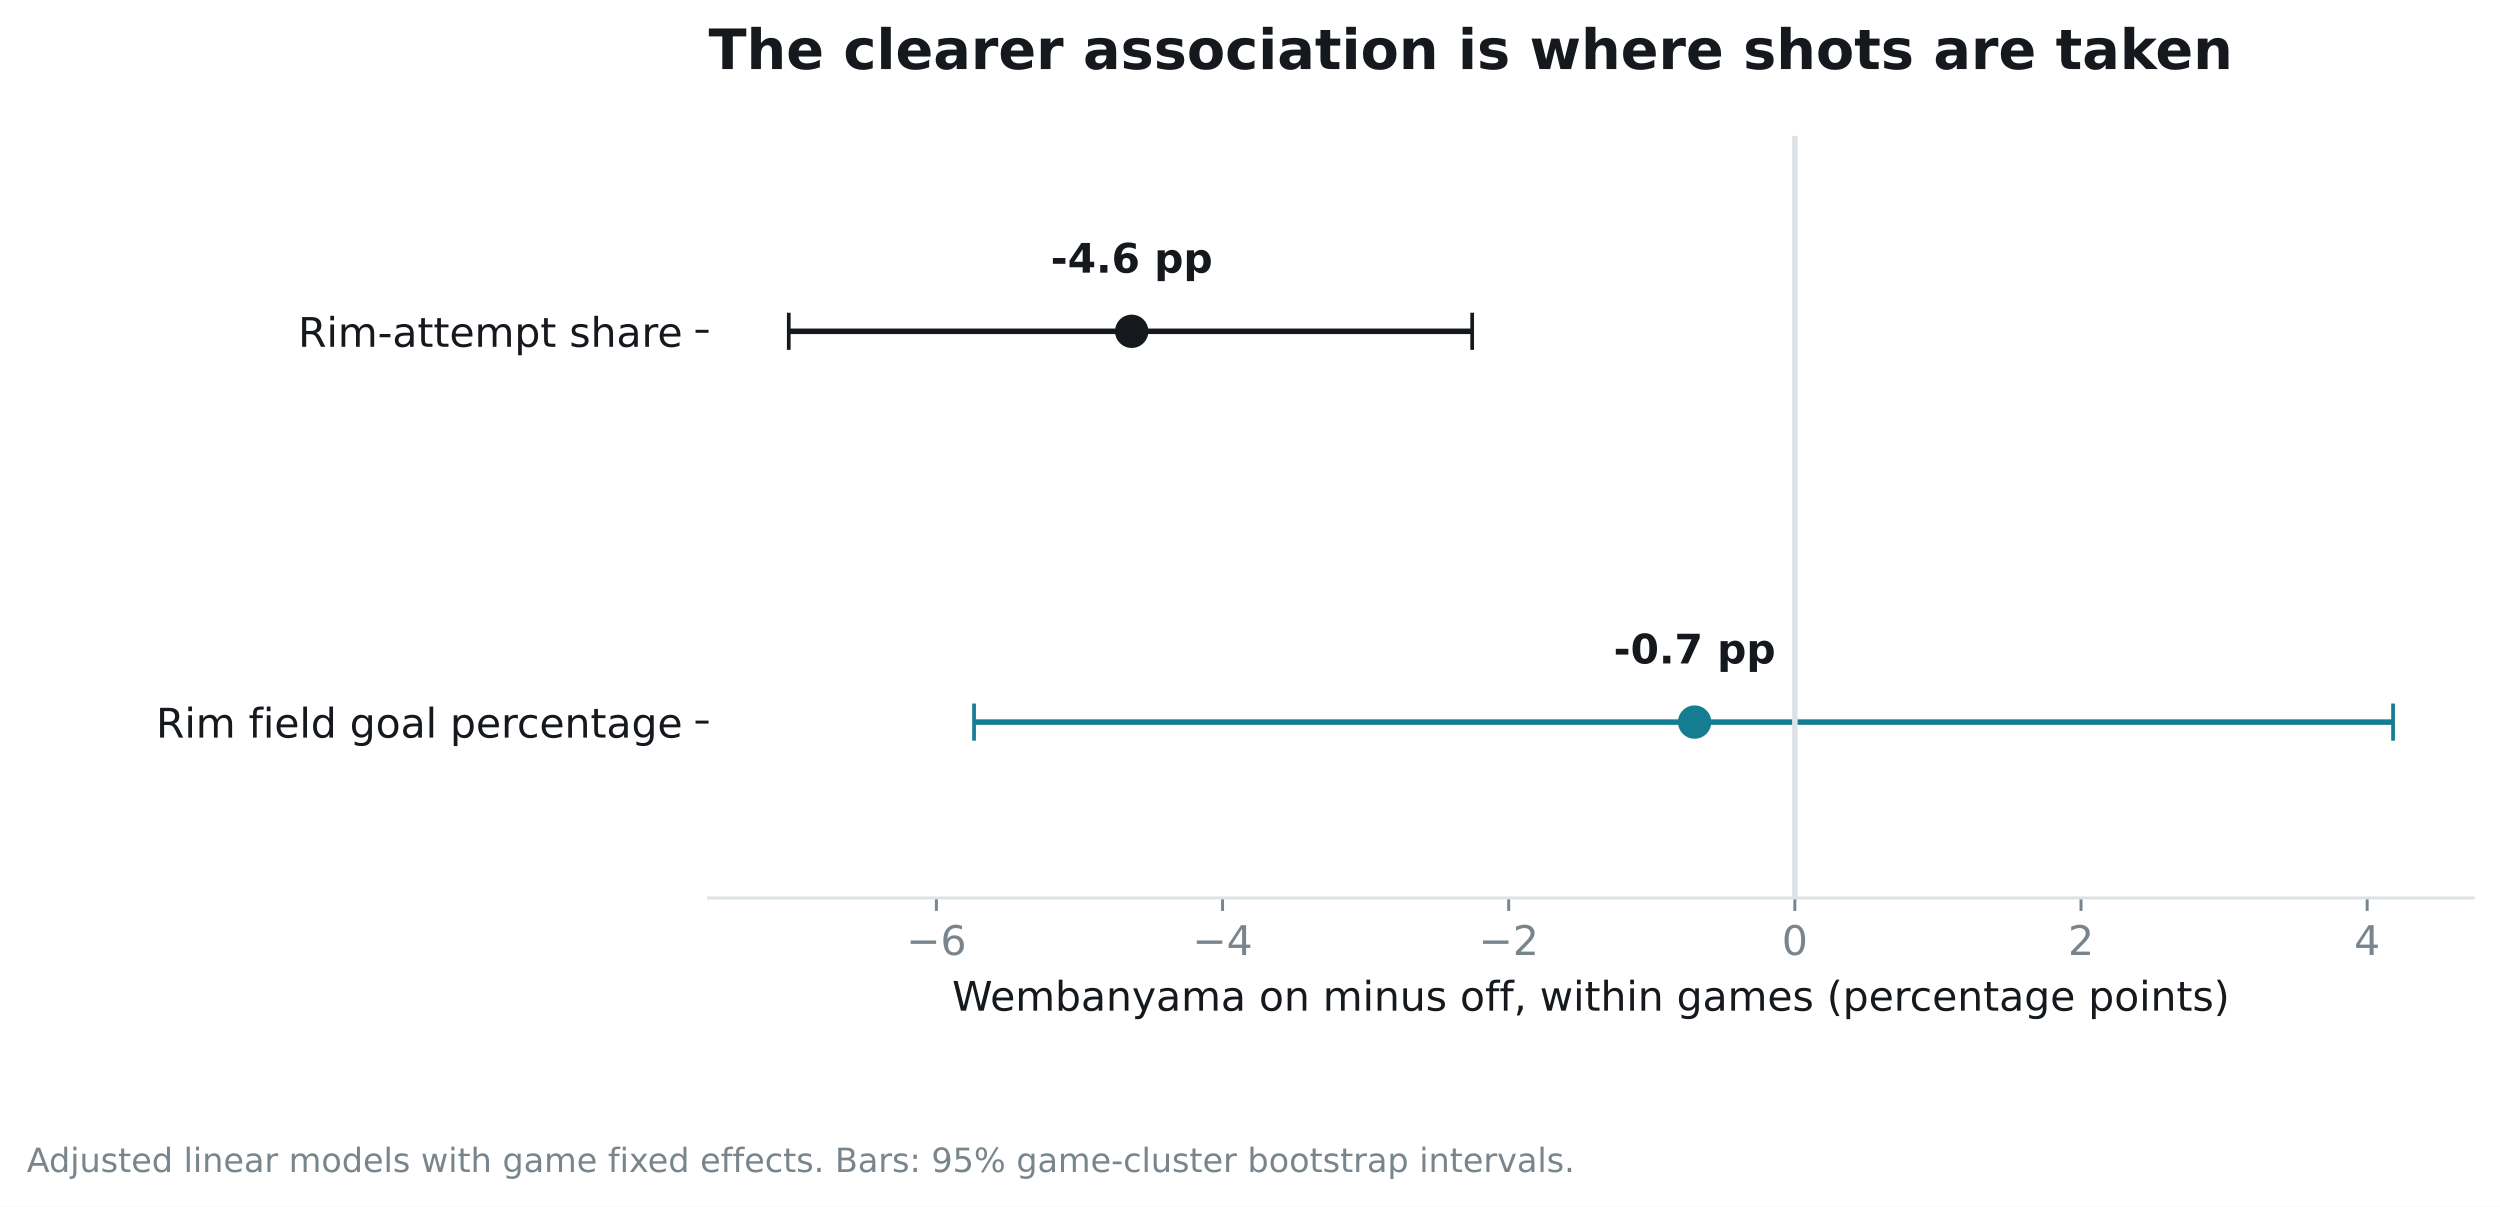
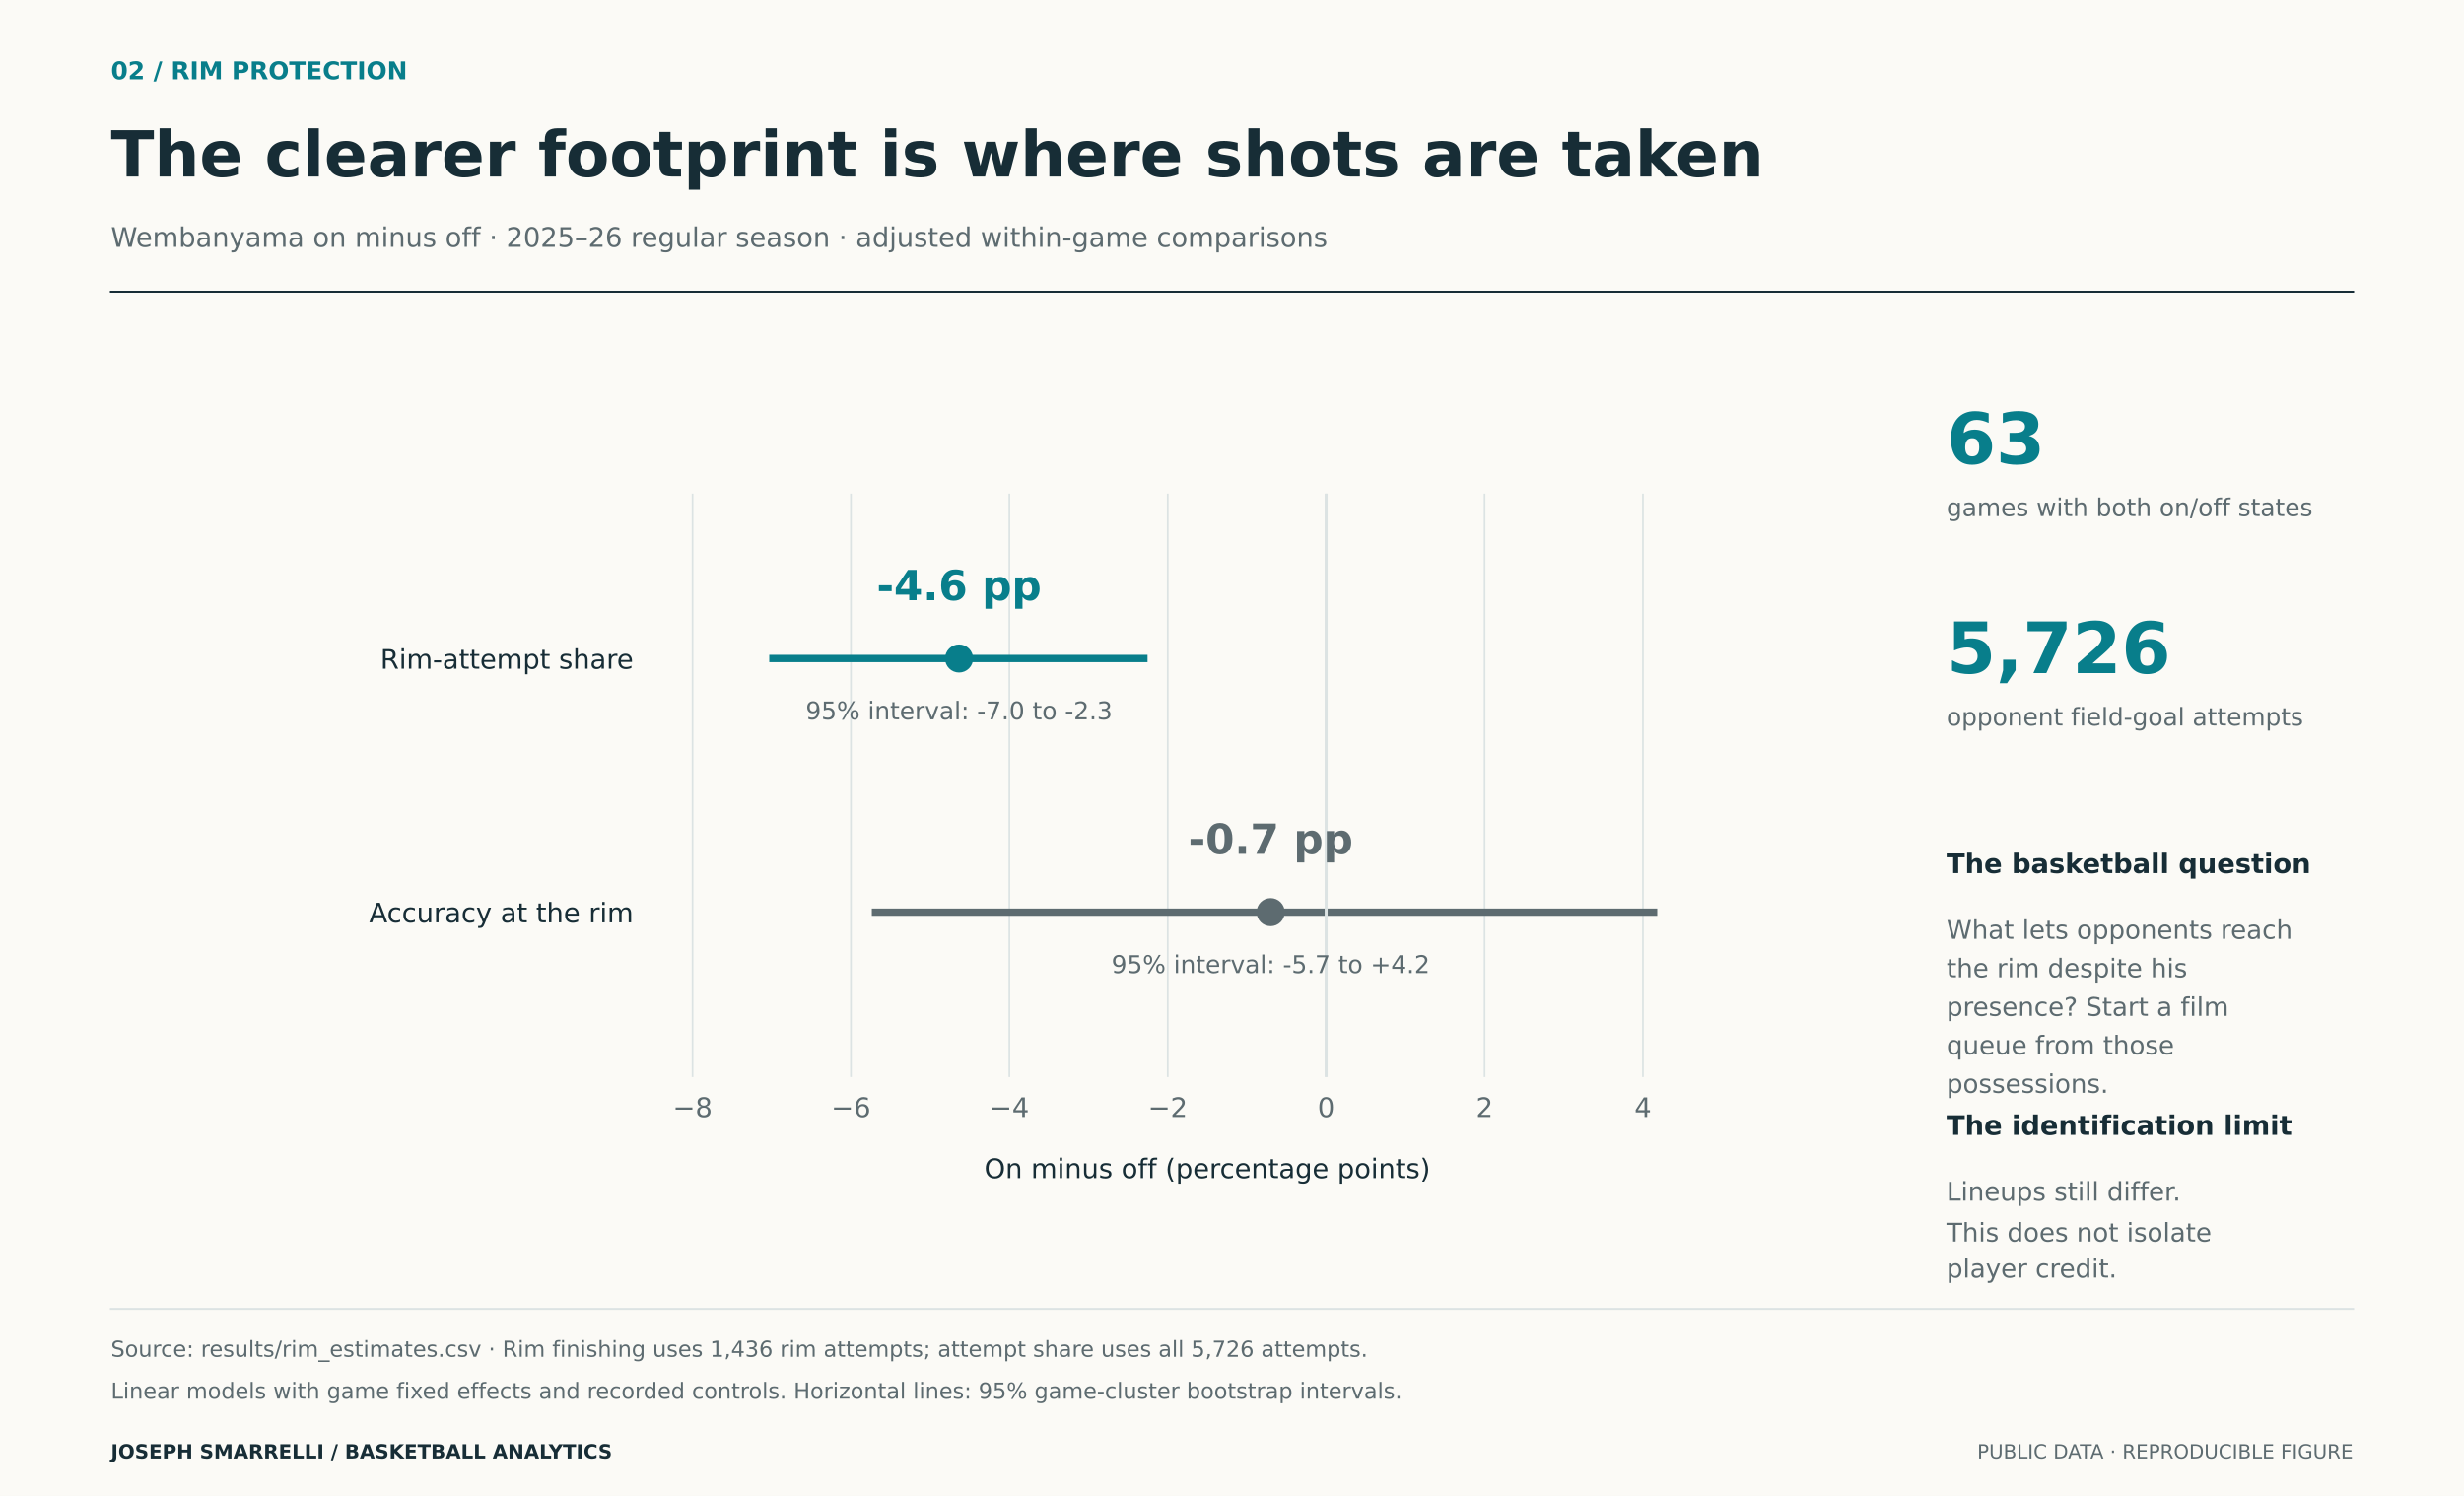
- <svg xmlns="http://www.w3.org/2000/svg" xmlns:xlink="http://www.w3.org/1999/xlink" width="673.2pt" height="324.96pt" viewBox="0 0 673.2 324.96" version="1.1">
+ <svg xmlns="http://www.w3.org/2000/svg" xmlns:xlink="http://www.w3.org/1999/xlink" width="1008pt" height="612pt" viewBox="0 0 1008 612" version="1.1">
  <defs>
    <style type="text/css">*{stroke-linejoin: round; stroke-linecap: butt}</style>
  </defs>
  <g id="figure_1">
    <g id="patch_1">
-       <path d="M -0 324.96  L 673.2 324.96  L 673.2 0  L -0 0  z " style="fill: #ffffff" />
+       <path d="M 0 612 L 1008 612 L 1008 0 L 0 0 z " style="fill: #fbfaf6" />
    </g>
    <g id="axes_1">
      <g id="patch_2">
-         <path d="M 190.8 241.798  L 666 241.798  L 666 36.598  L 190.8 36.598  z " style="fill: #ffffff" />
+         <path d="M 267.12 440.64 L 720.72 440.64 L 720.72 201.96 L 267.12 201.96 z " style="fill: #fbfaf6" />
      </g>
      <g id="matplotlib.axis_1">
        <g id="xtick_1">
          <g id="line2d_1">
-             <defs>
-               <path id="m8a27f16b62" d="M 0 0  L 0 3.5  " style="stroke: #79858c; stroke-width: 0.8" />
-             </defs>
-             <g>
-               <use xlink:href="#m8a27f16b62" x="252.151" y="241.798" style="fill: #79858c; stroke: #79858c; stroke-width: 0.8" />
-             </g>
+             <path d="M 283.32 440.64 L 283.32 201.96 " clip-path="url(#p29ac117c67)" style="fill: none; stroke: #dce3e3; stroke-width: 0.7; stroke-linecap: square" />
          </g>
+           <g id="line2d_2" />
          <g id="text_1">
-             <text style="font-size: 11px; font-family: 'DejaVu Sans'; text-anchor: middle; fill: #79858c" x="252.151" y="257.155" transform="rotate(-0 252.1507 257.1551)">−6</text>
+             <text style="font-size: 11px; font-family: 'DejaVu Sans'; text-anchor: middle; fill: #5d6b70" x="283.32" y="456.997" transform="rotate(-0 283.32 456.9974)">−8</text>
          </g>
        </g>
        <g id="xtick_2">
-           <g id="line2d_2">
-             <g>
-               <use xlink:href="#m8a27f16b62" x="329.207" y="241.798" style="fill: #79858c; stroke: #79858c; stroke-width: 0.8" />
-             </g>
+           <g id="line2d_3">
+             <path d="M 348.12 440.64 L 348.12 201.96 " clip-path="url(#p29ac117c67)" style="fill: none; stroke: #dce3e3; stroke-width: 0.7; stroke-linecap: square" />
          </g>
+           <g id="line2d_4" />
          <g id="text_2">
-             <text style="font-size: 11px; font-family: 'DejaVu Sans'; text-anchor: middle; fill: #79858c" x="329.207" y="257.155" transform="rotate(-0 329.2066 257.1551)">−4</text>
+             <text style="font-size: 11px; font-family: 'DejaVu Sans'; text-anchor: middle; fill: #5d6b70" x="348.12" y="456.997" transform="rotate(-0 348.12 456.9974)">−6</text>
          </g>
        </g>
        <g id="xtick_3">
-           <g id="line2d_3">
-             <g>
-               <use xlink:href="#m8a27f16b62" x="406.263" y="241.798" style="fill: #79858c; stroke: #79858c; stroke-width: 0.8" />
-             </g>
+           <g id="line2d_5">
+             <path d="M 412.92 440.64 L 412.92 201.96 " clip-path="url(#p29ac117c67)" style="fill: none; stroke: #dce3e3; stroke-width: 0.7; stroke-linecap: square" />
          </g>
+           <g id="line2d_6" />
          <g id="text_3">
-             <text style="font-size: 11px; font-family: 'DejaVu Sans'; text-anchor: middle; fill: #79858c" x="406.263" y="257.155" transform="rotate(-0 406.2626 257.1551)">−2</text>
+             <text style="font-size: 11px; font-family: 'DejaVu Sans'; text-anchor: middle; fill: #5d6b70" x="412.92" y="456.997" transform="rotate(-0 412.92 456.9974)">−4</text>
          </g>
        </g>
        <g id="xtick_4">
-           <g id="line2d_4">
-             <g>
-               <use xlink:href="#m8a27f16b62" x="483.319" y="241.798" style="fill: #79858c; stroke: #79858c; stroke-width: 0.8" />
-             </g>
+           <g id="line2d_7">
+             <path d="M 477.72 440.64 L 477.72 201.96 " clip-path="url(#p29ac117c67)" style="fill: none; stroke: #dce3e3; stroke-width: 0.7; stroke-linecap: square" />
          </g>
+           <g id="line2d_8" />
          <g id="text_4">
-             <text style="font-size: 11px; font-family: 'DejaVu Sans'; text-anchor: middle; fill: #79858c" x="483.319" y="257.155" transform="rotate(-0 483.3186 257.1551)">0</text>
+             <text style="font-size: 11px; font-family: 'DejaVu Sans'; text-anchor: middle; fill: #5d6b70" x="477.72" y="456.997" transform="rotate(-0 477.72 456.9974)">−2</text>
          </g>
        </g>
        <g id="xtick_5">
-           <g id="line2d_5">
-             <g>
-               <use xlink:href="#m8a27f16b62" x="560.375" y="241.798" style="fill: #79858c; stroke: #79858c; stroke-width: 0.8" />
-             </g>
+           <g id="line2d_9">
+             <path d="M 542.52 440.64 L 542.52 201.96 " clip-path="url(#p29ac117c67)" style="fill: none; stroke: #dce3e3; stroke-width: 0.7; stroke-linecap: square" />
          </g>
+           <g id="line2d_10" />
          <g id="text_5">
-             <text style="font-size: 11px; font-family: 'DejaVu Sans'; text-anchor: middle; fill: #79858c" x="560.375" y="257.155" transform="rotate(-0 560.3745 257.1551)">2</text>
+             <text style="font-size: 11px; font-family: 'DejaVu Sans'; text-anchor: middle; fill: #5d6b70" x="542.52" y="456.997" transform="rotate(-0 542.52 456.9974)">0</text>
          </g>
        </g>
        <g id="xtick_6">
-           <g id="line2d_6">
-             <g>
-               <use xlink:href="#m8a27f16b62" x="637.43" y="241.798" style="fill: #79858c; stroke: #79858c; stroke-width: 0.8" />
-             </g>
+           <g id="line2d_11">
+             <path d="M 607.32 440.64 L 607.32 201.96 " clip-path="url(#p29ac117c67)" style="fill: none; stroke: #dce3e3; stroke-width: 0.7; stroke-linecap: square" />
          </g>
+           <g id="line2d_12" />
          <g id="text_6">
-             <text style="font-size: 11px; font-family: 'DejaVu Sans'; text-anchor: middle; fill: #79858c" x="637.43" y="257.155" transform="rotate(-0 637.4305 257.1551)">4</text>
+             <text style="font-size: 11px; font-family: 'DejaVu Sans'; text-anchor: middle; fill: #5d6b70" x="607.32" y="456.997" transform="rotate(-0 607.32 456.9974)">2</text>
          </g>
        </g>
-         <g id="text_7">
-           <text style="font-size: 11px; font-family: 'DejaVu Sans'; text-anchor: middle; fill: #15191d" x="428.4" y="272.156" transform="rotate(-0 428.4 272.1559)">Wembanyama on minus off, within games (percentage points)</text>
+         <g id="xtick_7">
+           <g id="line2d_13">
+             <path d="M 672.12 440.64 L 672.12 201.96 " clip-path="url(#p29ac117c67)" style="fill: none; stroke: #dce3e3; stroke-width: 0.7; stroke-linecap: square" />
+           </g>
+           <g id="line2d_14" />
+           <g id="text_7">
+             <text style="font-size: 11px; font-family: 'DejaVu Sans'; text-anchor: middle; fill: #5d6b70" x="672.12" y="456.997" transform="rotate(-0 672.12 456.9974)">4</text>
+           </g>
+         </g>
+         <g id="text_8">
+           <text style="font-size: 11px; font-family: 'DejaVu Sans'; text-anchor: middle; fill: #172d36" x="493.92" y="481.998" transform="rotate(-0 493.92 481.9983)">On minus off (percentage points)</text>
        </g>
      </g>
      <g id="matplotlib.axis_2">
        <g id="ytick_1">
-           <g id="line2d_7">
-             <defs>
-               <path id="mdb4ec165cb" d="M 0 0  L -3.5 0  " style="stroke: #15191d; stroke-width: 0.8" />
-             </defs>
-             <g>
-               <use xlink:href="#mdb4ec165cb" x="190.8" y="89.213" style="fill: #15191d; stroke: #15191d; stroke-width: 0.8" />
-             </g>
-           </g>
-           <g id="text_8">
-             <text style="font-size: 11px; font-family: 'DejaVu Sans'; text-anchor: end; fill: #15191d" x="183.8" y="93.392" transform="rotate(-0 183.8 93.39218)">Rim-attempt share</text>
+           <g id="line2d_15" />
+           <g id="text_9">
+             <text style="font-size: 11px; font-family: 'DejaVu Sans'; text-anchor: end; fill: #172d36" x="259.12" y="273.592" transform="rotate(-0 259.12 273.5922)">Rim-attempt share</text>
          </g>
        </g>
        <g id="ytick_2">
-           <g id="line2d_8">
-             <g>
-               <use xlink:href="#mdb4ec165cb" x="190.8" y="194.444" style="fill: #15191d; stroke: #15191d; stroke-width: 0.8" />
-             </g>
-           </g>
-           <g id="text_9">
-             <text style="font-size: 11px; font-family: 'DejaVu Sans'; text-anchor: end; fill: #15191d" x="183.8" y="198.623" transform="rotate(-0 183.8 198.623)">Rim field goal percentage</text>
+           <g id="line2d_16" />
+           <g id="text_10">
+             <text style="font-size: 11px; font-family: 'DejaVu Sans'; text-anchor: end; fill: #172d36" x="259.12" y="377.366" transform="rotate(-0 259.12 377.3661)">Accuracy at the rim</text>
          </g>
        </g>
      </g>
      <g id="LineCollection_1">
-         <path d="M 212.4 89.213  L 396.426 89.213  " clip-path="url(#p99a8fa2acd)" style="fill: none; stroke: #15191d; stroke-width: 1.5" />
+         <path d="M 314.692 269.413 L 469.448 269.413 " clip-path="url(#p29ac117c67)" style="fill: none; stroke: #087e8b; stroke-width: 3" />
      </g>
-       <g id="line2d_9">
+       <g id="LineCollection_2">
+         <path d="M 356.648 373.187 L 677.981 373.187 " clip-path="url(#p29ac117c67)" style="fill: none; stroke: #5d6b70; stroke-width: 3" />
+       </g>
+       <g id="line2d_17">
+         <path d="M 542.52 440.64 L 542.52 201.96 " clip-path="url(#p29ac117c67)" style="fill: none; stroke: #dce3e3; stroke-width: 1.2; stroke-linecap: square" />
+       </g>
+       <g id="PathCollection_1">
        <defs>
-           <path id="m00339bd8e1" d="M 0 5  L 0 -5  " style="stroke: #15191d" />
+           <path id="md476bb4f15" d="M 0 5.244 C 1.391 5.244 2.725 4.691 3.708 3.708 C 4.691 2.725 5.244 1.391 5.244 0 C 5.244 -1.391 4.691 -2.725 3.708 -3.708 C 2.725 -4.691 1.391 -5.244 0 -5.244 C -1.391 -5.244 -2.725 -4.691 -3.708 -3.708 C -4.691 -2.725 -5.244 -1.391 -5.244 0 C -5.244 1.391 -4.691 2.725 -3.708 3.708 C -2.725 4.691 -1.391 5.244 0 5.244 z " style="stroke: #087e8b" />
        </defs>
-         <g clip-path="url(#p99a8fa2acd)">
-           <use xlink:href="#m00339bd8e1" x="212.4" y="89.213" style="fill: #15191d; stroke: #15191d" />
+         <g clip-path="url(#p29ac117c67)">
+           <use xlink:href="#md476bb4f15" x="392.347" y="269.413" style="fill: #087e8b; stroke: #087e8b" />
        </g>
      </g>
-       <g id="line2d_10">
-         <g clip-path="url(#p99a8fa2acd)">
-           <use xlink:href="#m00339bd8e1" x="396.426" y="89.213" style="fill: #15191d; stroke: #15191d" />
+       <g id="text_11">
+         <text style="font-weight: 700; font-size: 17px; font-family: 'DejaVu Sans'; text-anchor: middle; fill: #087e8b" x="392.347" y="245.545" transform="rotate(-0 392.3472 245.545)">-4.6 pp</text>
+       </g>
+       <g id="text_12">
+         <text style="font-size: 10px; font-family: 'DejaVu Sans'; text-anchor: middle; fill: #5d6b70" x="392.347" y="294.319" transform="rotate(-0 392.3472 294.3188)">95% interval: -7.0 to -2.3</text>
+       </g>
+       <g id="PathCollection_2">
+         <defs>
+           <path id="m3770fefa31" d="M 0 5.244 C 1.391 5.244 2.725 4.691 3.708 3.708 C 4.691 2.725 5.244 1.391 5.244 0 C 5.244 -1.391 4.691 -2.725 3.708 -3.708 C 2.725 -4.691 1.391 -5.244 0 -5.244 C -1.391 -5.244 -2.725 -4.691 -3.708 -3.708 C -4.691 -2.725 -5.244 -1.391 -5.244 0 C -5.244 1.391 -4.691 2.725 -3.708 3.708 C -2.725 4.691 -1.391 5.244 0 5.244 z " style="stroke: #5d6b70" />
+         </defs>
+         <g clip-path="url(#p29ac117c67)">
+           <use xlink:href="#m3770fefa31" x="519.821" y="373.187" style="fill: #5d6b70; stroke: #5d6b70" />
        </g>
      </g>
-       <g id="LineCollection_2">
-         <path d="M 262.292 194.444  L 644.4 194.444  " clip-path="url(#p99a8fa2acd)" style="fill: none; stroke: #147d92; stroke-width: 1.5" />
+       <g id="text_13">
+         <text style="font-weight: 700; font-size: 17px; font-family: 'DejaVu Sans'; text-anchor: middle; fill: #5d6b70" x="519.821" y="349.319" transform="rotate(-0 519.8207 349.319)">-0.7 pp</text>
      </g>
-       <g id="line2d_11">
-         <defs>
-           <path id="mce57d2f234" d="M 0 5  L 0 -5  " style="stroke: #147d92" />
-         </defs>
-         <g clip-path="url(#p99a8fa2acd)">
-           <use xlink:href="#mce57d2f234" x="262.292" y="194.444" style="fill: #147d92; stroke: #147d92" />
-         </g>
-       </g>
-       <g id="line2d_12">
-         <g clip-path="url(#p99a8fa2acd)">
-           <use xlink:href="#mce57d2f234" x="644.4" y="194.444" style="fill: #147d92; stroke: #147d92" />
-         </g>
-       </g>
-       <g id="line2d_13">
-         <path d="M 483.319 241.798  L 483.319 36.598  " clip-path="url(#p99a8fa2acd)" style="fill: none; stroke: #dce3e6; stroke-width: 1.5; stroke-linecap: square" />
-       </g>
-       <g id="line2d_14">
-         <defs>
-           <path id="mf3e9792392" d="M 0 4  C 1.061 4 2.078 3.579 2.828 2.828  C 3.579 2.078 4 1.061 4 0  C 4 -1.061 3.579 -2.078 2.828 -2.828  C 2.078 -3.579 1.061 -4 0 -4  C -1.061 -4 -2.078 -3.579 -2.828 -2.828  C -3.579 -2.078 -4 -1.061 -4 0  C -4 1.061 -3.579 2.078 -2.828 2.828  C -2.078 3.579 -1.061 4 0 4  z " style="stroke: #15191d" />
-         </defs>
-         <g clip-path="url(#p99a8fa2acd)">
-           <use xlink:href="#mf3e9792392" x="304.743" y="89.213" style="fill: #15191d; stroke: #15191d" />
-         </g>
-       </g>
-       <g id="line2d_15">
-         <defs>
-           <path id="m3807dd8c2b" d="M 0 4  C 1.061 4 2.078 3.579 2.828 2.828  C 3.579 2.078 4 1.061 4 0  C 4 -1.061 3.579 -2.078 2.828 -2.828  C 2.078 -3.579 1.061 -4 0 -4  C -1.061 -4 -2.078 -3.579 -2.828 -2.828  C -3.579 -2.078 -4 -1.061 -4 0  C -4 1.061 -3.579 2.078 -2.828 2.828  C -2.078 3.579 -1.061 4 0 4  z " style="stroke: #147d92" />
-         </defs>
-         <g clip-path="url(#p99a8fa2acd)">
-           <use xlink:href="#m3807dd8c2b" x="456.326" y="194.444" style="fill: #147d92; stroke: #147d92" />
-         </g>
-       </g>
-       <g id="patch_3">
-         <path d="M 190.8 241.798  L 666 241.798  " style="fill: none; stroke: #dce3e6; stroke-width: 0.8; stroke-linejoin: miter; stroke-linecap: square" />
-       </g>
-       <g id="text_10">
-         <text style="font-weight: 700; font-size: 11px; font-family: 'DejaVu Sans'; text-anchor: middle; fill: #15191d" x="304.743" y="73.428" transform="rotate(-0 304.7428 73.42843)">-4.6 pp</text>
-       </g>
-       <g id="text_11">
-         <text style="font-weight: 700; font-size: 11px; font-family: 'DejaVu Sans'; text-anchor: middle; fill: #15191d" x="456.326" y="178.659" transform="rotate(-0 456.3261 178.6592)">-0.7 pp</text>
-       </g>
-       <g id="text_12">
-         <text style="font-weight: 700; font-size: 15px; font-family: 'DejaVu Sans'; text-anchor: start; fill: #15191d" x="190.8" y="18.598" transform="rotate(-0 190.8 18.59766)">The clearer association is where shots are taken</text>
+       <g id="text_14">
+         <text style="font-size: 10px; font-family: 'DejaVu Sans'; text-anchor: middle; fill: #5d6b70" x="519.821" y="398.093" transform="rotate(-0 519.8207 398.0927)">95% interval: -5.7 to +4.2</text>
      </g>
    </g>
-     <g id="text_13">
-       <text style="font-size: 9px; font-family: 'DejaVu Sans'; text-anchor: start; fill: #79858c" x="7.2" y="315.598" transform="rotate(-0 7.2 315.5977)">Adjusted linear models with game fixed effects. Bars: 95% game-cluster bootstrap intervals.</text>
+     <g id="line2d_18">
+       <path d="M 45.36 119.34 L 962.64 119.34 " style="fill: none; stroke: #172d36; stroke-width: 0.8; stroke-linecap: square" />
+     </g>
+     <g id="line2d_19">
+       <path d="M 45.36 535.5 L 962.64 535.5 " style="fill: none; stroke: #dce3e3; stroke-width: 0.8; stroke-linecap: square" />
+     </g>
+     <g id="text_15">
+       <text style="font-weight: 700; font-size: 10px; font-family: 'DejaVu Sans'; text-anchor: start; fill: #087e8b" x="45.36" y="32.436" transform="rotate(-0 45.36 32.436)">02 / RIM PROTECTION</text>
+     </g>
+     <g id="text_16">
+       <text style="font-weight: 700; font-size: 26px; font-family: 'DejaVu Sans'; text-anchor: start; fill: #172d36" x="45.36" y="72.216" transform="rotate(-0 45.36 72.216)">The clearer footprint is where shots are taken</text>
+     </g>
+     <g id="text_17">
+       <text style="font-size: 11px; font-family: 'DejaVu Sans'; text-anchor: start; fill: #5d6b70" x="45.36" y="100.98" transform="rotate(-0 45.36 100.98)">Wembanyama on minus off · 2025–26 regular season · adjusted within-game comparisons</text>
+     </g>
+     <g id="text_18">
+       <text style="font-weight: 700; font-size: 29px; font-family: 'DejaVu Sans'; text-anchor: start; fill: #087e8b" x="796.32" y="189.72" transform="rotate(-0 796.32 189.72)">63</text>
+     </g>
+     <g id="text_19">
+       <text style="font-size: 10px; font-family: 'DejaVu Sans'; text-anchor: start; fill: #5d6b70" x="796.32" y="211.14" transform="rotate(-0 796.32 211.14)">games with both on/off states</text>
+     </g>
+     <g id="text_20">
+       <text style="font-weight: 700; font-size: 29px; font-family: 'DejaVu Sans'; text-anchor: start; fill: #087e8b" x="796.32" y="275.4" transform="rotate(-0 796.32 275.4)">5,726</text>
+     </g>
+     <g id="text_21">
+       <text style="font-size: 10px; font-family: 'DejaVu Sans'; text-anchor: start; fill: #5d6b70" x="796.32" y="296.82" transform="rotate(-0 796.32 296.82)">opponent field-goal attempts</text>
+     </g>
+     <g id="text_22">
+       <text style="font-weight: 700; font-size: 11px; font-family: 'DejaVu Sans'; text-anchor: start; fill: #172d36" x="796.32" y="357.198" transform="rotate(-0 796.32 357.1983)">The basketball question</text>
+     </g>
+     <g id="text_23">
+       <text style="font-size: 10.5px; font-family: 'DejaVu Sans'; fill: #5d6b70" transform="translate(796.32 384.0923)">What lets opponents reach</text>
+       <text style="font-size: 10.5px; font-family: 'DejaVu Sans'; fill: #5d6b70" transform="translate(796.32 399.8423)">the rim despite his</text>
+       <text style="font-size: 10.5px; font-family: 'DejaVu Sans'; fill: #5d6b70" transform="translate(796.32 415.5923)">presence? Start a film</text>
+       <text style="font-size: 10.5px; font-family: 'DejaVu Sans'; fill: #5d6b70" transform="translate(796.32 431.3423)">queue from those</text>
+       <text style="font-size: 10.5px; font-family: 'DejaVu Sans'; fill: #5d6b70" transform="translate(796.32 447.0923)">possessions.</text>
+     </g>
+     <g id="text_24">
+       <text style="font-weight: 700; font-size: 11px; font-family: 'DejaVu Sans'; text-anchor: start; fill: #172d36" x="796.32" y="464.298" transform="rotate(-0 796.32 464.2983)">The identification limit</text>
+     </g>
+     <g id="text_25">
+       <text style="font-size: 10.5px; font-family: 'DejaVu Sans'; fill: #5d6b70" transform="translate(796.32 491.1923)">Lineups still differ.</text>
+       <text style="font-size: 10.5px; font-family: 'DejaVu Sans'; fill: #5d6b70" transform="translate(796.32 507.9595)">This does not isolate</text>
+       <text style="font-size: 10.5px; font-family: 'DejaVu Sans'; fill: #5d6b70" transform="translate(796.32 522.6923)">player credit.</text>
+     </g>
+     <g id="text_26">
+       <text style="font-size: 9px; font-family: 'DejaVu Sans'; text-anchor: start; fill: #5d6b70" x="45.36" y="555.084" transform="rotate(-0 45.36 555.084)">Source: results/rim_estimates.csv · Rim finishing uses 1,436 rim attempts; attempt share uses all 5,726 attempts.</text>
+     </g>
+     <g id="text_27">
+       <text style="font-size: 9px; font-family: 'DejaVu Sans'; text-anchor: start; fill: #5d6b70" x="45.36" y="572.22" transform="rotate(-0 45.36 572.22)">Linear models with game fixed effects and recorded controls. Horizontal lines: 95% game-cluster bootstrap intervals.</text>
+     </g>
+     <g id="text_28">
+       <text style="font-weight: 700; font-size: 8px; font-family: 'DejaVu Sans'; text-anchor: start; fill: #172d36" x="45.36" y="596.7" transform="rotate(-0 45.36 596.7)">JOSEPH SMARRELLI  /  BASKETBALL ANALYTICS</text>
+     </g>
+     <g id="text_29">
+       <text style="font-size: 8px; font-family: 'DejaVu Sans'; text-anchor: end; fill: #5d6b70" x="962.64" y="596.7" transform="rotate(-0 962.64 596.7)">PUBLIC DATA · REPRODUCIBLE FIGURE</text>
    </g>
  </g>
  <defs>
-     <clipPath id="p99a8fa2acd">
-       <rect x="190.8" y="36.598" width="475.2" height="205.2" />
+     <clipPath id="p29ac117c67">
+       <rect x="267.12" y="201.96" width="453.6" height="238.68" />
    </clipPath>
  </defs>
</svg>
